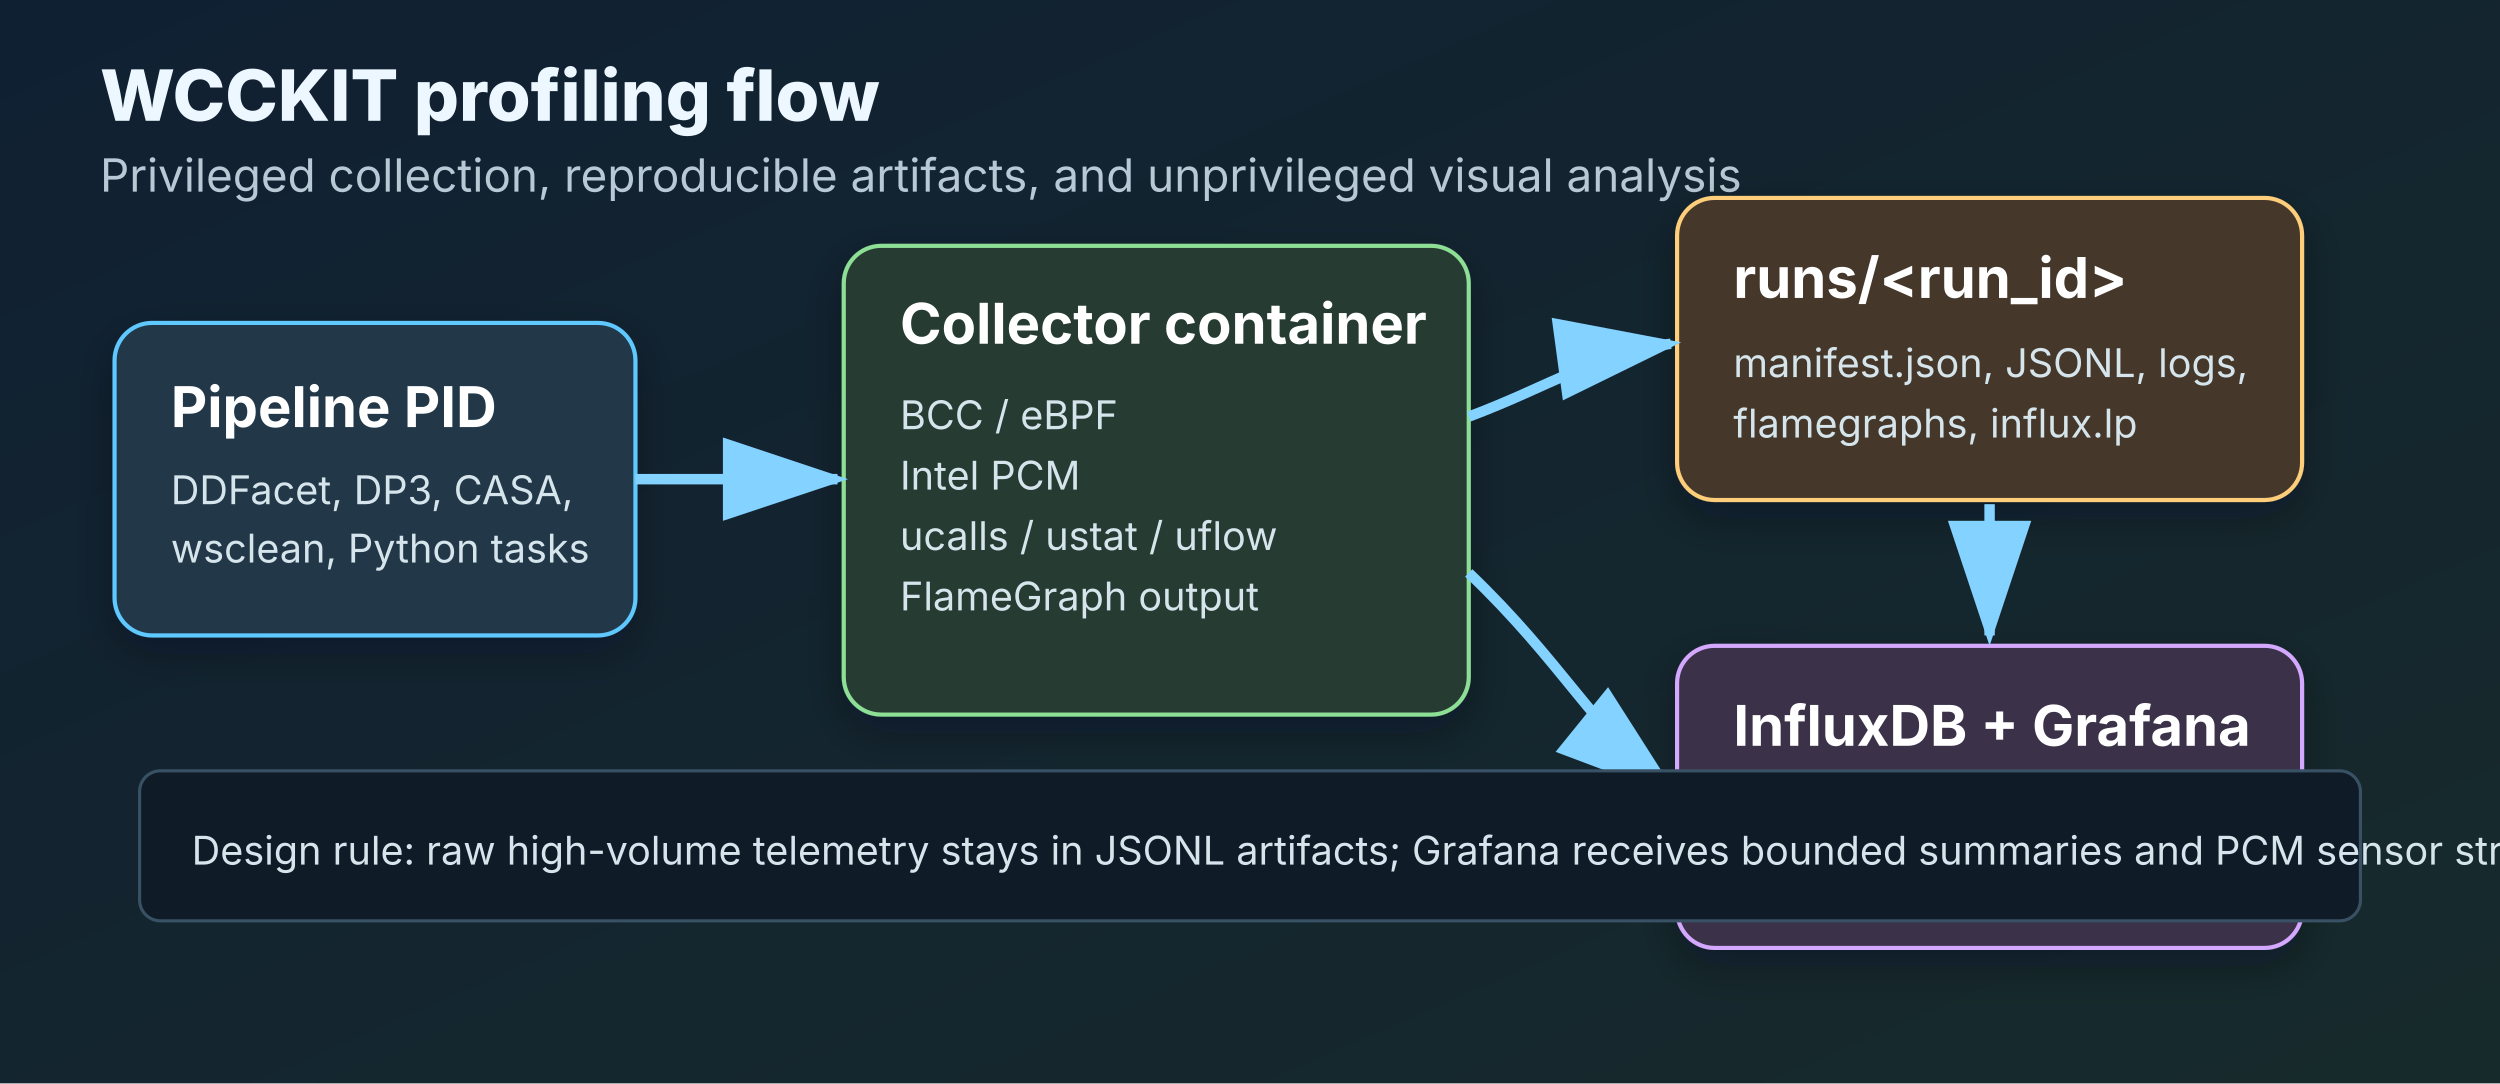
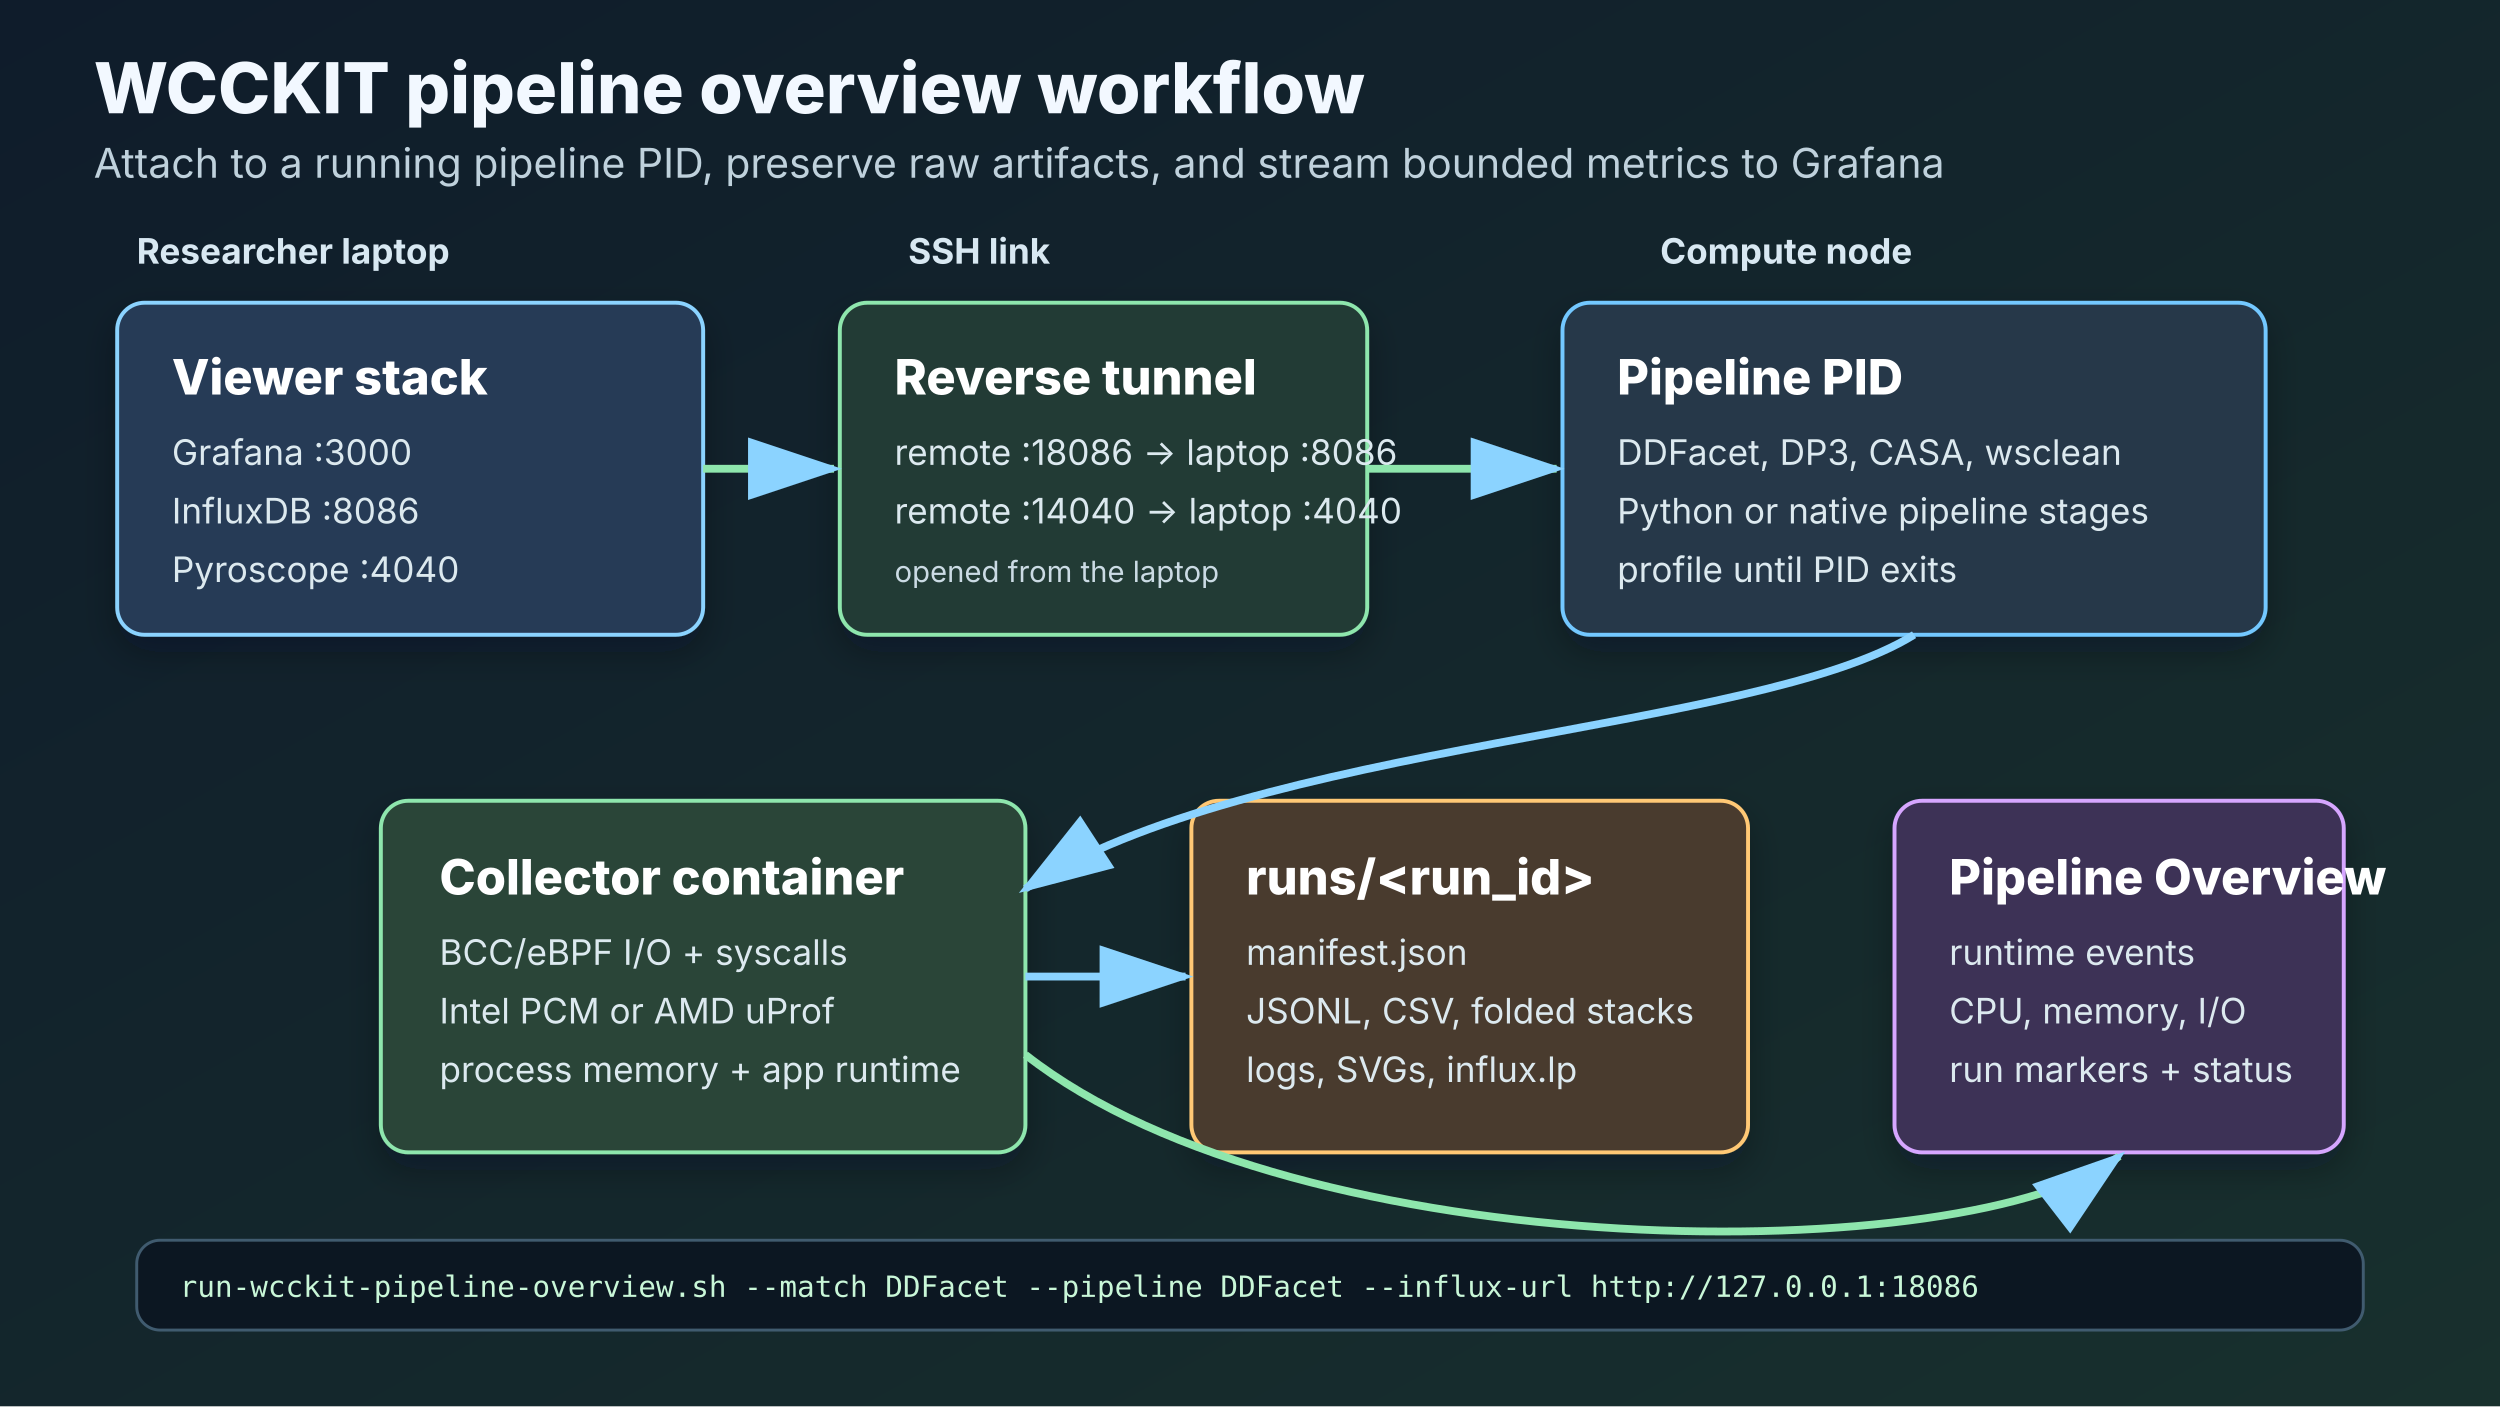
- <svg xmlns="http://www.w3.org/2000/svg" role="img" aria-labelledby="title desc" viewBox="0 0 1200 520">
+ <svg xmlns="http://www.w3.org/2000/svg" role="img" aria-labelledby="title desc" viewBox="0 0 1280 720">
  <defs>
    <linearGradient id="bg" x1="0" x2="1" y1="0" y2="1">
-       <stop offset="0" stop-color="#102033" />
-       <stop offset="1" stop-color="#172a2b" />
+       <stop offset="0" stop-color="#0f1c2b" />
+       <stop offset="1" stop-color="#18302d" />
    </linearGradient>
    <filter id="shadow" x="-20%" y="-20%" width="140%" height="140%">
-       <feDropShadow dx="0" dy="8" stdDeviation="10" flood-color="#071018" flood-opacity="0.32" />
+       <feDropShadow dx="0" dy="8" stdDeviation="9" flood-color="#071018" flood-opacity="0.30" />
    </filter>
    <marker id="arrow" markerWidth="12" markerHeight="8" refX="11" refY="4" orient="auto">
-       <path d="M0,0 L12,4 L0,8 Z" fill="#84d2ff" />
+       <path d="M0,0 L12,4 L0,8 Z" fill="#8bd3ff" />
    </marker>
    <style>
-       text { font-family: Inter, Segoe UI, Arial, sans-serif; fill: #edf7ff; }
-       .muted { fill: #b8c8d4; font-size: 22px; }
-       .small { fill: #d6e5ec; font-size: 19px; }
-       .label { fill: #ffffff; font-size: 27px; font-weight: 700; }
-       .box { rx: 18; fill: #20384a; stroke: #5ec8ff; stroke-width: 2; filter: url(#shadow); }
-       .box2 { fill: #263a32; stroke: #8ddf95; }
-       .box3 { fill: #3a3148; stroke: #d5a8ff; }
-       .box4 { fill: #44382b; stroke: #ffce7a; }
-       .line { stroke: #84d2ff; stroke-width: 5; fill: none; marker-end: url(#arrow); }
-       .chip { fill: #0f1c28; stroke: #395165; stroke-width: 1.5; rx: 10; }
+       text { font-family: Inter, Segoe UI, Arial, sans-serif; fill: #f2f8ff; }
+       .title { font-size: 36px; font-weight: 800; }
+       .muted { fill: #bfd1dc; font-size: 21px; }
+       .section { fill: #d8e8f2; font-size: 18px; font-weight: 700; letter-spacing: 0; }
+       .label { fill: #ffffff; font-size: 25px; font-weight: 800; }
+       .small { fill: #dce9ef; font-size: 18px; }
+       .tiny { fill: #cbdbe4; font-size: 15px; }
+       .box { rx: 14; stroke-width: 2; filter: url(#shadow); }
+       .laptop { fill: #283b56; stroke: #8bd3ff; }
+       .tunnel { fill: #243b35; stroke: #8ee6ad; }
+       .compute { fill: #26384a; stroke: #73c8ff; }
+       .collector { fill: #2c4538; stroke: #8ee6ad; }
+       .artifact { fill: #4a3a2d; stroke: #ffc875; }
+       .dash { fill: #3d3156; stroke: #d6a6ff; }
+       .line { stroke: #8bd3ff; stroke-width: 4; fill: none; marker-end: url(#arrow); }
+       .greenline { stroke: #8ee6ad; stroke-width: 4; fill: none; marker-end: url(#arrow); }
+       .note { fill: #0c1722; stroke: #405b6f; stroke-width: 1.5; rx: 12; }
+       .code { font-family: SFMono-Regular, Consolas, monospace; font-size: 15px; fill: #c9f7d8; }
    </style>
  </defs>
-   <rect width="1200" height="520" fill="url(#bg)" />
-   <text x="48" y="58" font-size="34" font-weight="800">WCCKIT profiling flow</text>
-   <text x="48" y="92" class="muted">Privileged collection, reproducible artifacts, and unprivileged visual analysis</text>
-   <rect class="box" x="55" y="155" width="250" height="150" />
-   <text class="label" x="82" y="205">Pipeline PID</text>
-   <text class="small" x="82" y="242">DDFacet, DP3, CASA,</text>
-   <text class="small" x="82" y="270">wsclean, Python tasks</text>
-   <rect class="box box2" x="405" y="118" width="300" height="225" />
-   <text class="label" x="432" y="165">Collector container</text>
-   <text class="small" x="432" y="206">BCC / eBPF</text>
-   <text class="small" x="432" y="235">Intel PCM</text>
-   <text class="small" x="432" y="264">ucalls / ustat / uflow</text>
-   <text class="small" x="432" y="293">FlameGraph output</text>
-   <rect class="box box4" x="805" y="95" width="300" height="145" />
-   <text class="label" x="832" y="143">runs/&lt;run_id&gt;</text>
-   <text class="small" x="832" y="181">manifest.json, JSONL, logs,</text>
-   <text class="small" x="832" y="210">flamegraphs, influx.lp</text>
-   <rect class="box box3" x="805" y="310" width="300" height="145" />
-   <text class="label" x="832" y="358">InfluxDB + Grafana</text>
-   <text class="small" x="832" y="396">WCCKIT overview</text>
-   <text class="small" x="832" y="425">Intel PCM dashboard</text>
-   <path class="line" d="M305 230 C340 230, 365 230, 402 230" />
-   <path class="line" d="M705 200 C745 185, 765 170, 802 165" />
-   <path class="line" d="M705 275 C750 318, 765 350, 802 380" />
-   <path class="line" d="M955 242 L955 305" />
-   <rect class="chip" x="67" y="370" width="1066" height="72" />
-   <text x="92" y="415" class="small">Design rule: raw high-volume telemetry stays in JSONL artifacts; Grafana receives bounded summaries and PCM sensor streams.</text>
+   <rect width="1280" height="720" fill="url(#bg)" />
+   <text x="48" y="58" class="title">WCCKIT pipeline overview workflow</text>
+   <text x="48" y="91" class="muted">Attach to a running pipeline PID, preserve raw artifacts, and stream bounded metrics to Grafana</text>
+   <text x="70" y="135" class="section">Researcher laptop</text>
+   <rect class="box laptop" x="60" y="155" width="300" height="170" />
+   <text class="label" x="88" y="202">Viewer stack</text>
+   <text class="small" x="88" y="238">Grafana :3000</text>
+   <text class="small" x="88" y="268">InfluxDB :8086</text>
+   <text class="small" x="88" y="298">Pyroscope :4040</text>
+   <text x="465" y="135" class="section">SSH link</text>
+   <rect class="box tunnel" x="430" y="155" width="270" height="170" />
+   <text class="label" x="458" y="202">Reverse tunnel</text>
+   <text class="small" x="458" y="238">remote :18086 -&gt; laptop :8086</text>
+   <text class="small" x="458" y="268">remote :14040 -&gt; laptop :4040</text>
+   <text class="tiny" x="458" y="298">opened from the laptop</text>
+   <text x="850" y="135" class="section">Compute node</text>
+   <rect class="box compute" x="800" y="155" width="360" height="170" />
+   <text class="label" x="828" y="202">Pipeline PID</text>
+   <text class="small" x="828" y="238">DDFacet, DP3, CASA, wsclean</text>
+   <text class="small" x="828" y="268">Python or native pipeline stages</text>
+   <text class="small" x="828" y="298">profile until PID exits</text>
+   <rect class="box collector" x="195" y="410" width="330" height="180" />
+   <text class="label" x="225" y="458">Collector container</text>
+   <text class="small" x="225" y="494">BCC/eBPF I/O + syscalls</text>
+   <text class="small" x="225" y="524">Intel PCM or AMD uProf</text>
+   <text class="small" x="225" y="554">process memory + app runtime</text>
+   <rect class="box artifact" x="610" y="410" width="285" height="180" />
+   <text class="label" x="638" y="458">runs/&lt;run_id&gt;</text>
+   <text class="small" x="638" y="494">manifest.json</text>
+   <text class="small" x="638" y="524">JSONL, CSV, folded stacks</text>
+   <text class="small" x="638" y="554">logs, SVGs, influx.lp</text>
+   <rect class="box dash" x="970" y="410" width="230" height="180" />
+   <text class="label" x="998" y="458">Pipeline Overview</text>
+   <text class="small" x="998" y="494">runtime events</text>
+   <text class="small" x="998" y="524">CPU, memory, I/O</text>
+   <text class="small" x="998" y="554">run markers + status</text>
+   <path class="line" d="M800 240 C710 240, 615 240, 703 240" opacity="0" />
+   <path class="greenline" d="M360 240 L427 240" />
+   <path class="greenline" d="M700 240 L797 240" />
+   <path class="line" d="M980 325 C900 375, 640 380, 525 455" />
+   <path class="line" d="M525 500 L607 500" />
+   <path class="greenline" d="M525 540 C665 650, 1010 650, 1085 592" />
+   <rect class="note" x="70" y="635" width="1140" height="46" />
+   <text class="code" x="92" y="664">run-wcckit-pipeline-overview.sh --match DDFacet --pipeline DDFacet --influx-url http://127.0.0.1:18086</text>
</svg>
